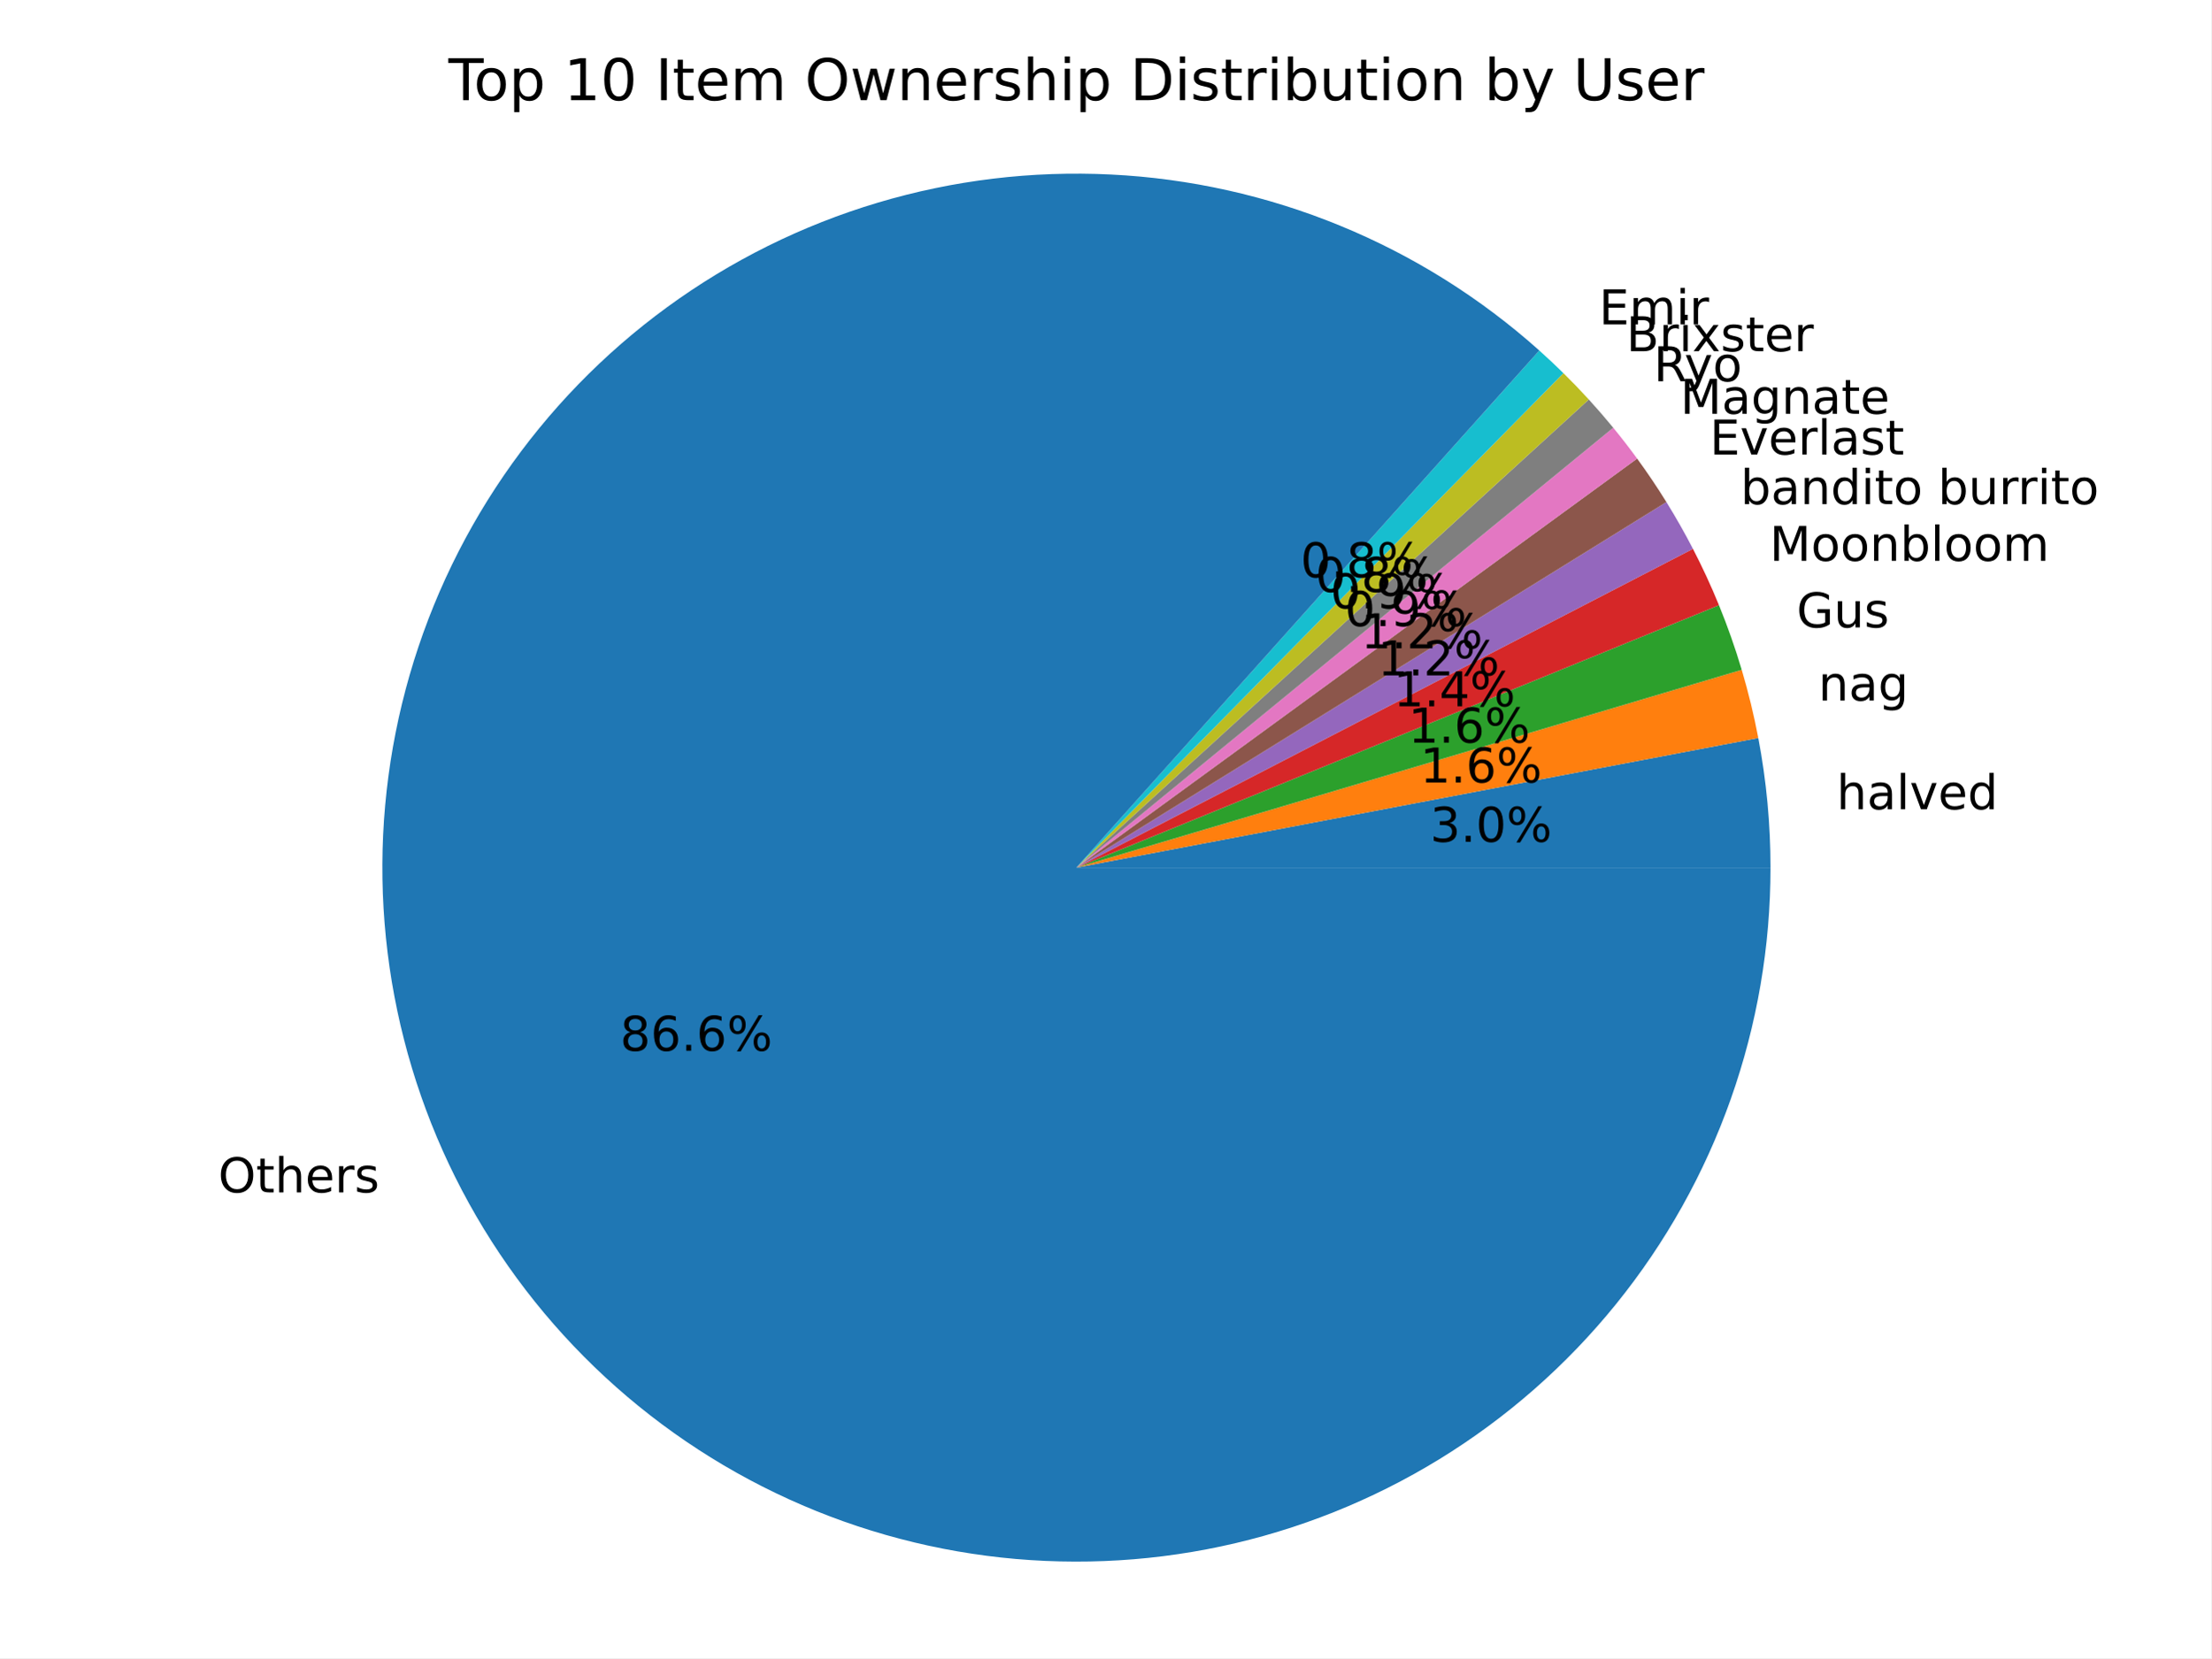
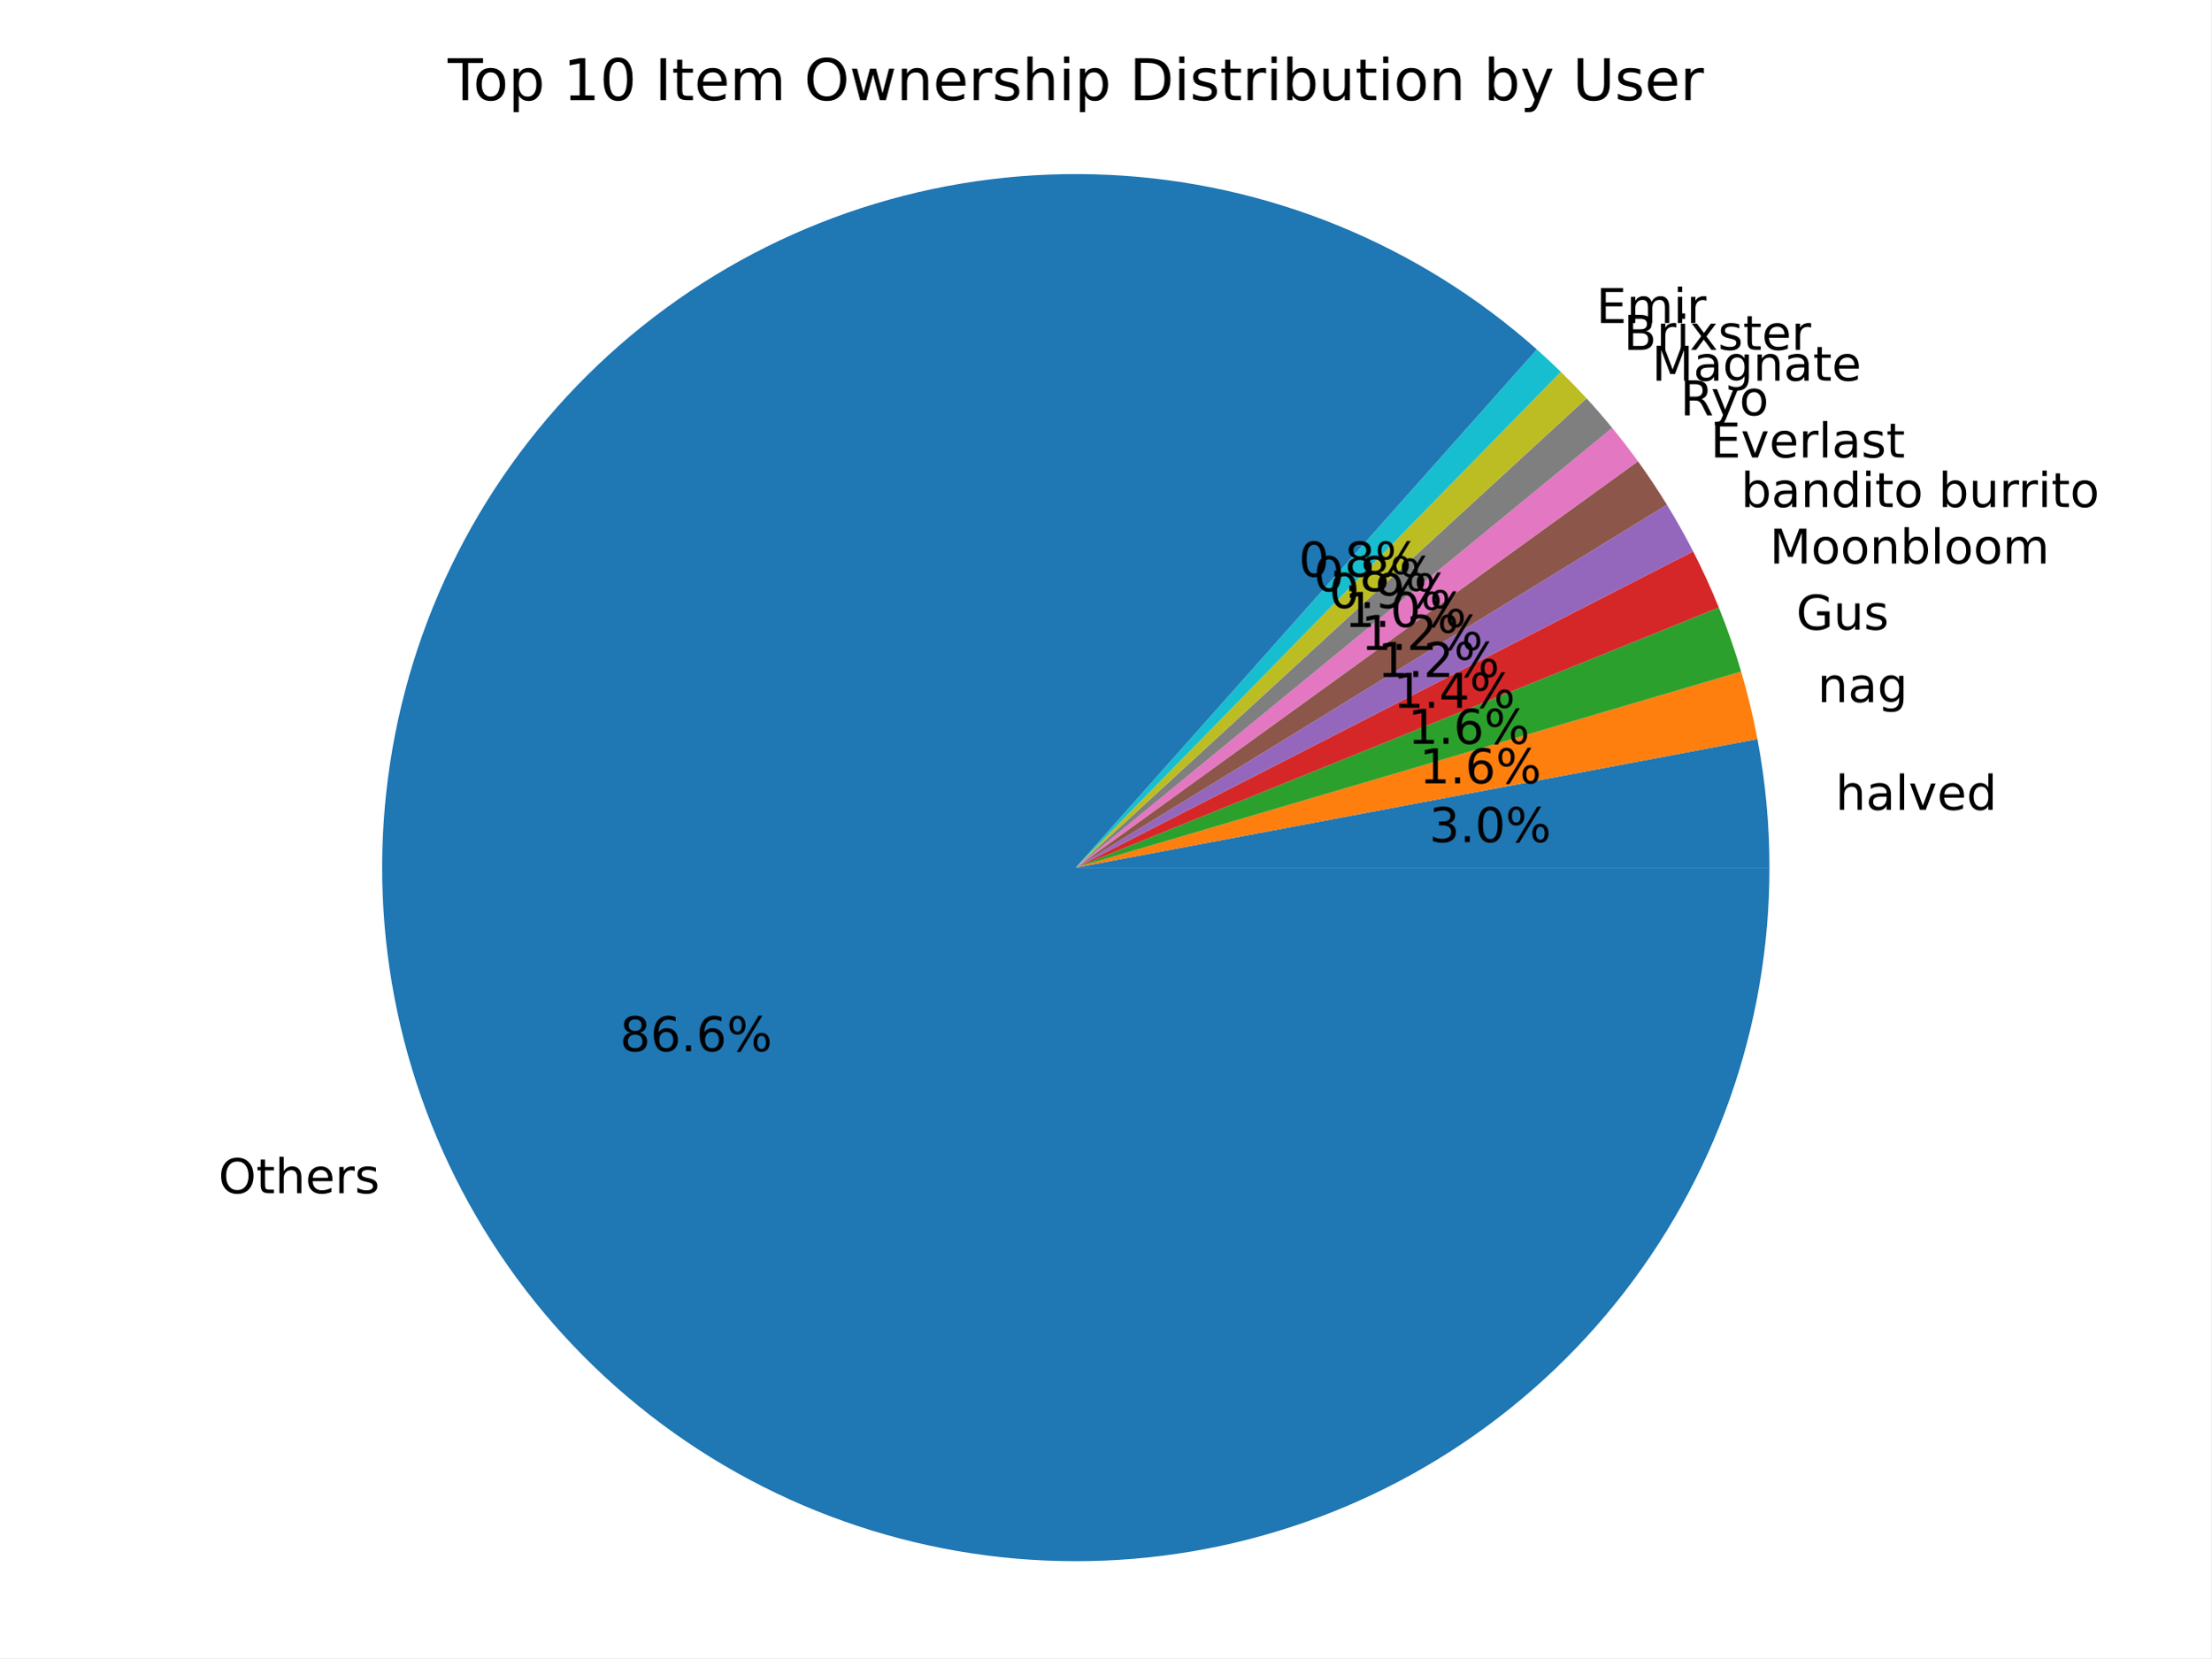
<svg xmlns="http://www.w3.org/2000/svg" xmlns:xlink="http://www.w3.org/1999/xlink" width="460.8pt" height="345.6pt" viewBox="0 0 460.8 345.6" version="1.1">
  <defs>
    <style type="text/css">*{stroke-linejoin: round; stroke-linecap: butt}</style>
  </defs>
  <g id="figure_1">
    <g id="patch_1">
      <path d="M 0 345.6  L 460.8 345.6  L 460.8 0  L 0 0  z " style="fill: #ffffff" />
    </g>
    <g id="axes_1">
      <g id="patch_2">
-         <path d="M 368.982 180.84  C 368.982 176.309 368.769 171.78 368.344 167.269  C 367.919 162.758 367.282 158.27 366.435 153.818  L 224.331 180.84  z " style="fill: #1f77b4" />
+         <path d="M 368.762 180.84  C 368.762 176.346 368.552 171.855 368.134 167.38  C 367.716 162.906 367.089 158.453 366.256 154.037  L 224.2 180.84  z " style="fill: #1f77b4" />
      </g>
      <g id="patch_3">
-         <path d="M 366.435 153.818  C 365.98 151.423 365.464 149.04 364.888 146.671  C 364.312 144.302 363.677 141.948 362.982 139.611  L 224.331 180.84  z " style="fill: #ff7f0e" />
+         <path d="M 366.256 154.037  C 365.808 151.667 365.302 149.308 364.736 146.963  C 364.171 144.617 363.547 142.287 362.865 139.973  L 224.2 180.84  z " style="fill: #ff7f0e" />
      </g>
      <g id="patch_4">
-         <path d="M 362.982 139.611  C 362.303 137.328 361.568 135.062 360.777 132.815  C 359.986 130.568 359.14 128.341 358.239 126.136  L 224.331 180.84  z " style="fill: #2ca02c" />
+         <path d="M 362.865 139.973  C 362.199 137.712 361.477 135.467 360.701 133.241  C 359.925 131.016 359.095 128.809 358.211 126.624  L 224.2 180.84  z " style="fill: #2ca02c" />
      </g>
      <g id="patch_5">
-         <path d="M 358.239 126.136  C 357.423 124.138 356.562 122.159 355.658 120.2  C 354.753 118.241 353.805 116.303 352.813 114.386  L 224.331 180.84  z " style="fill: #d62728" />
+         <path d="M 358.211 126.624  C 357.406 124.635 356.557 122.665 355.665 120.714  C 354.773 118.763 353.837 116.832 352.859 114.923  L 224.2 180.84  z " style="fill: #d62728" />
      </g>
      <g id="patch_6">
-         <path d="M 352.813 114.386  C 351.955 112.727 351.065 111.084 350.143 109.459  C 349.221 107.834 348.268 106.228 347.284 104.64  L 224.331 180.84  z " style="fill: #9467bd" />
+         <path d="M 352.859 114.923  C 352.011 113.267 351.131 111.629 350.219 110.007  C 349.308 108.386 348.366 106.782 347.392 105.197  L 224.2 180.84  z " style="fill: #9467bd" />
      </g>
      <g id="patch_7">
-         <path d="M 347.284 104.64  C 346.324 103.091 345.335 101.561 344.318 100.05  C 343.301 98.54 342.255 97.048 341.181 95.577  L 224.331 180.84  z " style="fill: #8c564b" />
+         <path d="M 347.392 105.197  C 346.443 103.652 345.465 102.124 344.458 100.615  C 343.452 99.106 342.417 97.616 341.354 96.146  L 224.2 180.84  z " style="fill: #8c564b" />
      </g>
      <g id="patch_8">
-         <path d="M 341.181 95.577  C 340.383 94.482 339.569 93.4 338.74 92.328  C 337.912 91.257 337.068 90.198 336.209 89.15  L 224.331 180.84  z " style="fill: #e377c2" />
+         <path d="M 341.354 96.146  C 340.497 94.96 339.621 93.786 338.728 92.627  C 337.834 91.467 336.923 90.321 335.995 89.189  L 224.2 180.84  z " style="fill: #e377c2" />
      </g>
      <g id="patch_9">
-         <path d="M 336.209 89.15  C 335.386 88.146 334.55 87.153 333.7 86.171  C 332.85 85.189 331.987 84.219 331.112 83.261  L 224.331 180.84  z " style="fill: #7f7f7f" />
+         <path d="M 335.995 89.189  C 335.131 88.135 334.252 87.093 333.359 86.064  C 332.466 85.035 331.558 84.019 330.636 83.016  L 224.2 180.84  z " style="fill: #7f7f7f" />
      </g>
      <g id="patch_10">
-         <path d="M 331.112 83.261  C 330.255 82.323 329.385 81.396 328.504 80.482  C 327.623 79.567 326.729 78.664 325.824 77.772  L 224.331 180.84  z " style="fill: #bcbd22" />
+         <path d="M 330.636 83.016  C 329.77 82.073 328.891 81.143 328 80.224  C 327.109 79.305 326.207 78.398 325.292 77.503  L 224.2 180.84  z " style="fill: #bcbd22" />
      </g>
      <g id="patch_11">
-         <path d="M 325.824 77.772  C 325.005 76.966 324.177 76.17 323.34 75.383  C 322.502 74.597 321.655 73.821 320.799 73.054  L 224.331 180.84  z " style="fill: #17becf" />
+         <path d="M 325.292 77.503  C 324.476 76.704 323.65 75.916 322.815 75.137  C 321.98 74.358 321.136 73.589 320.283 72.83  L 224.2 180.84  z " style="fill: #17becf" />
      </g>
      <g id="patch_12">
-         <path d="M 320.799 73.054  C 308.548 62.09 294.518 53.294 279.311 47.046  C 264.105 40.797 247.943 37.186 231.523 36.369  C 215.103 35.551 198.663 37.539 182.911 42.247  C 167.159 46.955 152.324 54.313 139.045 64.007  C 125.766 73.7 114.237 85.587 104.953 99.155  C 95.669 112.723 88.765 127.775 84.54 143.663  C 80.315 159.552 78.829 176.045 80.146 192.432  C 81.464 208.82 85.566 224.863 92.275 239.873  C 98.985 254.882 108.204 268.638 119.536 280.548  C 130.869 292.459 144.149 302.351 158.806 309.798  C 173.463 317.245 189.283 322.14 205.585 324.27  C 221.887 326.401 238.433 325.737 254.512 322.307  C 270.591 318.877 285.967 312.73 299.98 304.132  C 313.993 295.534 326.438 284.61 336.78 271.829  C 347.122 259.049 355.209 244.598 360.694 229.1  C 366.179 213.601 368.982 197.28 368.982 180.84  L 224.331 180.84  z " style="fill: #1f77b4" />
+         <path d="M 320.283 72.83  C 308.014 61.916 293.974 53.171 278.768 46.973  C 263.562 40.774 247.41 37.212 231.007 36.439  C 214.604 35.666 198.188 37.693 182.466 42.434  C 166.744 47.174 151.944 54.56 138.703 64.272  C 125.461 73.984 113.971 85.881 104.726 99.453  C 95.481 113.024 88.616 128.072 84.425 143.95  C 80.235 159.827 78.78 176.303 80.124 192.67  C 81.467 209.036 85.59 225.054 92.314 240.035  C 99.038 255.017 108.266 268.743 119.601 280.625  C 130.936 292.507 144.213 302.371 158.861 309.793  C 173.51 317.215 189.316 322.087 205.601 324.2  C 221.885 326.313 238.412 325.636 254.469 322.197  C 270.526 318.759 285.881 312.61 299.873 304.014  C 313.864 295.418 326.29 284.501 336.614 271.731  C 346.939 258.962 355.013 244.526 360.488 229.044  C 365.964 213.563 368.762 197.261 368.762 180.84  L 224.2 180.84  z " style="fill: #1f77b4" />
      </g>
      <g id="matplotlib.axis_1" />
      <g id="matplotlib.axis_2" />
      <g id="text_1">
-         <g transform="translate(382.745 168.6716) scale(0.1 -0.1)">
+         <g transform="translate(382.5274 168.7936) scale(0.1 -0.1)">
          <defs>
            <path id="DejaVuSans-68" d="M 3513 2113  L 3513 0  L 2938 0  L 2938 2094  Q 2938 2591 2744 2837  Q 2550 3084 2163 3084  Q 1697 3084 1428 2787  Q 1159 2491 1159 1978  L 1159 0  L 581 0  L 581 4863  L 1159 4863  L 1159 2956  Q 1366 3272 1645 3428  Q 1925 3584 2291 3584  Q 2894 3584 3203 3211  Q 3513 2838 3513 2113  z " transform="scale(0.015625)" />
            <path id="DejaVuSans-61" d="M 2194 1759  Q 1497 1759 1228 1600  Q 959 1441 959 1056  Q 959 750 1161 570  Q 1363 391 1709 391  Q 2188 391 2477 730  Q 2766 1069 2766 1631  L 2766 1759  L 2194 1759  z M 3341 1997  L 3341 0  L 2766 0  L 2766 531  Q 2569 213 2275 61  Q 1981 -91 1556 -91  Q 1019 -91 701 211  Q 384 513 384 1019  Q 384 1609 779 1909  Q 1175 2209 1959 2209  L 2766 2209  L 2766 2266  Q 2766 2663 2505 2880  Q 2244 3097 1772 3097  Q 1472 3097 1187 3025  Q 903 2953 641 2809  L 641 3341  Q 956 3463 1253 3523  Q 1550 3584 1831 3584  Q 2591 3584 2966 3190  Q 3341 2797 3341 1997  z " transform="scale(0.015625)" />
            <path id="DejaVuSans-6c" d="M 603 4863  L 1178 4863  L 1178 0  L 603 0  L 603 4863  z " transform="scale(0.015625)" />
            <path id="DejaVuSans-76" d="M 191 3500  L 800 3500  L 1894 563  L 2988 3500  L 3597 3500  L 2284 0  L 1503 0  L 191 3500  z " transform="scale(0.015625)" />
            <path id="DejaVuSans-65" d="M 3597 1894  L 3597 1613  L 953 1613  Q 991 1019 1311 708  Q 1631 397 2203 397  Q 2534 397 2845 478  Q 3156 559 3463 722  L 3463 178  Q 3153 47 2828 -22  Q 2503 -91 2169 -91  Q 1331 -91 842 396  Q 353 884 353 1716  Q 353 2575 817 3079  Q 1281 3584 2069 3584  Q 2775 3584 3186 3129  Q 3597 2675 3597 1894  z M 3022 2063  Q 3016 2534 2758 2815  Q 2500 3097 2075 3097  Q 1594 3097 1305 2825  Q 1016 2553 972 2059  L 3022 2063  z " transform="scale(0.015625)" />
            <path id="DejaVuSans-64" d="M 2906 2969  L 2906 4863  L 3481 4863  L 3481 0  L 2906 0  L 2906 525  Q 2725 213 2448 61  Q 2172 -91 1784 -91  Q 1150 -91 751 415  Q 353 922 353 1747  Q 353 2572 751 3078  Q 1150 3584 1784 3584  Q 2172 3584 2448 3432  Q 2725 3281 2906 2969  z M 947 1747  Q 947 1113 1208 752  Q 1469 391 1925 391  Q 2381 391 2643 752  Q 2906 1113 2906 1747  Q 2906 2381 2643 2742  Q 2381 3103 1925 3103  Q 1469 3103 1208 2742  Q 947 2381 947 1747  z " transform="scale(0.015625)" />
          </defs>
          <use xlink:href="#DejaVuSans-68" />
          <use xlink:href="#DejaVuSans-61" x="63.379" />
          <use xlink:href="#DejaVuSans-6c" x="124.658" />
          <use xlink:href="#DejaVuSans-76" x="152.441" />
          <use xlink:href="#DejaVuSans-65" x="211.621" />
          <use xlink:href="#DejaVuSans-64" x="273.145" />
        </g>
      </g>
      <g id="text_2">
-         <g transform="translate(298.0365 175.457) scale(0.1 -0.1)">
+         <g transform="translate(297.8583 175.5235) scale(0.1 -0.1)">
          <defs>
            <path id="DejaVuSans-33" d="M 2597 2516  Q 3050 2419 3304 2112  Q 3559 1806 3559 1356  Q 3559 666 3084 287  Q 2609 -91 1734 -91  Q 1441 -91 1130 -33  Q 819 25 488 141  L 488 750  Q 750 597 1062 519  Q 1375 441 1716 441  Q 2309 441 2620 675  Q 2931 909 2931 1356  Q 2931 1769 2642 2001  Q 2353 2234 1838 2234  L 1294 2234  L 1294 2753  L 1863 2753  Q 2328 2753 2575 2939  Q 2822 3125 2822 3475  Q 2822 3834 2567 4026  Q 2313 4219 1838 4219  Q 1578 4219 1281 4162  Q 984 4106 628 3988  L 628 4550  Q 988 4650 1302 4700  Q 1616 4750 1894 4750  Q 2613 4750 3031 4423  Q 3450 4097 3450 3541  Q 3450 3153 3228 2886  Q 3006 2619 2597 2516  z " transform="scale(0.015625)" />
            <path id="DejaVuSans-2e" d="M 684 794  L 1344 794  L 1344 0  L 684 0  L 684 794  z " transform="scale(0.015625)" />
            <path id="DejaVuSans-30" d="M 2034 4250  Q 1547 4250 1301 3770  Q 1056 3291 1056 2328  Q 1056 1369 1301 889  Q 1547 409 2034 409  Q 2525 409 2770 889  Q 3016 1369 3016 2328  Q 3016 3291 2770 3770  Q 2525 4250 2034 4250  z M 2034 4750  Q 2819 4750 3233 4129  Q 3647 3509 3647 2328  Q 3647 1150 3233 529  Q 2819 -91 2034 -91  Q 1250 -91 836 529  Q 422 1150 422 2328  Q 422 3509 836 4129  Q 1250 4750 2034 4750  z " transform="scale(0.015625)" />
            <path id="DejaVuSans-25" d="M 4653 2053  Q 4381 2053 4226 1822  Q 4072 1591 4072 1178  Q 4072 772 4226 539  Q 4381 306 4653 306  Q 4919 306 5073 539  Q 5228 772 5228 1178  Q 5228 1588 5073 1820  Q 4919 2053 4653 2053  z M 4653 2450  Q 5147 2450 5437 2106  Q 5728 1763 5728 1178  Q 5728 594 5436 251  Q 5144 -91 4653 -91  Q 4153 -91 3862 251  Q 3572 594 3572 1178  Q 3572 1766 3864 2108  Q 4156 2450 4653 2450  z M 1428 4353  Q 1159 4353 1004 4120  Q 850 3888 850 3481  Q 850 3069 1003 2837  Q 1156 2606 1428 2606  Q 1700 2606 1854 2837  Q 2009 3069 2009 3481  Q 2009 3884 1853 4118  Q 1697 4353 1428 4353  z M 4250 4750  L 4750 4750  L 1831 -91  L 1331 -91  L 4250 4750  z M 1428 4750  Q 1922 4750 2215 4408  Q 2509 4066 2509 3481  Q 2509 2891 2217 2550  Q 1925 2209 1428 2209  Q 931 2209 642 2551  Q 353 2894 353 3481  Q 353 4063 643 4406  Q 934 4750 1428 4750  z " transform="scale(0.015625)" />
          </defs>
          <use xlink:href="#DejaVuSans-33" />
          <use xlink:href="#DejaVuSans-2e" x="63.623" />
          <use xlink:href="#DejaVuSans-30" x="95.41" />
          <use xlink:href="#DejaVuSans-25" x="159.033" />
        </g>
      </g>
      <g id="text_3">
-         <g transform="translate(378.9439 146.0134) scale(0.1 -0.1)">
+         <g transform="translate(378.79 146.3342) scale(0.1 -0.1)">
          <defs>
            <path id="DejaVuSans-6e" d="M 3513 2113  L 3513 0  L 2938 0  L 2938 2094  Q 2938 2591 2744 2837  Q 2550 3084 2163 3084  Q 1697 3084 1428 2787  Q 1159 2491 1159 1978  L 1159 0  L 581 0  L 581 3500  L 1159 3500  L 1159 2956  Q 1366 3272 1645 3428  Q 1925 3584 2291 3584  Q 2894 3584 3203 3211  Q 3513 2838 3513 2113  z " transform="scale(0.015625)" />
            <path id="DejaVuSans-67" d="M 2906 1791  Q 2906 2416 2648 2759  Q 2391 3103 1925 3103  Q 1463 3103 1205 2759  Q 947 2416 947 1791  Q 947 1169 1205 825  Q 1463 481 1925 481  Q 2391 481 2648 825  Q 2906 1169 2906 1791  z M 3481 434  Q 3481 -459 3084 -895  Q 2688 -1331 1869 -1331  Q 1566 -1331 1297 -1286  Q 1028 -1241 775 -1147  L 775 -588  Q 1028 -725 1275 -790  Q 1522 -856 1778 -856  Q 2344 -856 2625 -561  Q 2906 -266 2906 331  L 2906 616  Q 2728 306 2450 153  Q 2172 0 1784 0  Q 1141 0 747 490  Q 353 981 353 1791  Q 353 2603 747 3093  Q 1141 3584 1784 3584  Q 2172 3584 2450 3431  Q 2728 3278 2906 2969  L 2906 3500  L 3481 3500  L 3481 434  z " transform="scale(0.015625)" />
          </defs>
          <use xlink:href="#DejaVuSans-6e" />
          <use xlink:href="#DejaVuSans-61" x="63.379" />
          <use xlink:href="#DejaVuSans-67" x="124.658" />
        </g>
      </g>
      <g id="text_4">
-         <g transform="translate(295.9632 163.098) scale(0.1 -0.1)">
+         <g transform="translate(295.8197 163.2729) scale(0.1 -0.1)">
          <defs>
            <path id="DejaVuSans-31" d="M 794 531  L 1825 531  L 1825 4091  L 703 3866  L 703 4441  L 1819 4666  L 2450 4666  L 2450 531  L 3481 531  L 3481 0  L 794 0  L 794 531  z " transform="scale(0.015625)" />
            <path id="DejaVuSans-36" d="M 2113 2584  Q 1688 2584 1439 2293  Q 1191 2003 1191 1497  Q 1191 994 1439 701  Q 1688 409 2113 409  Q 2538 409 2786 701  Q 3034 994 3034 1497  Q 3034 2003 2786 2293  Q 2538 2584 2113 2584  z M 3366 4563  L 3366 3988  Q 3128 4100 2886 4159  Q 2644 4219 2406 4219  Q 1781 4219 1451 3797  Q 1122 3375 1075 2522  Q 1259 2794 1537 2939  Q 1816 3084 2150 3084  Q 2853 3084 3261 2657  Q 3669 2231 3669 1497  Q 3669 778 3244 343  Q 2819 -91 2113 -91  Q 1303 -91 875 529  Q 447 1150 447 2328  Q 447 3434 972 4092  Q 1497 4750 2381 4750  Q 2619 4750 2861 4703  Q 3103 4656 3366 4563  z " transform="scale(0.015625)" />
          </defs>
          <use xlink:href="#DejaVuSans-31" />
          <use xlink:href="#DejaVuSans-2e" x="63.623" />
          <use xlink:href="#DejaVuSans-36" x="95.41" />
          <use xlink:href="#DejaVuSans-25" x="159.033" />
        </g>
      </g>
      <g id="text_5">
-         <g transform="translate(374.4212 130.7716) scale(0.1 -0.1)">
+         <g transform="translate(374.3512 131.241) scale(0.1 -0.1)">
          <defs>
            <path id="DejaVuSans-47" d="M 3809 666  L 3809 1919  L 2778 1919  L 2778 2438  L 4434 2438  L 4434 434  Q 4069 175 3628 42  Q 3188 -91 2688 -91  Q 1594 -91 976 548  Q 359 1188 359 2328  Q 359 3472 976 4111  Q 1594 4750 2688 4750  Q 3144 4750 3555 4637  Q 3966 4525 4313 4306  L 4313 3634  Q 3963 3931 3569 4081  Q 3175 4231 2741 4231  Q 1884 4231 1454 3753  Q 1025 3275 1025 2328  Q 1025 1384 1454 906  Q 1884 428 2741 428  Q 3075 428 3337 486  Q 3600 544 3809 666  z " transform="scale(0.015625)" />
            <path id="DejaVuSans-75" d="M 544 1381  L 544 3500  L 1119 3500  L 1119 1403  Q 1119 906 1312 657  Q 1506 409 1894 409  Q 2359 409 2629 706  Q 2900 1003 2900 1516  L 2900 3500  L 3475 3500  L 3475 0  L 2900 0  L 2900 538  Q 2691 219 2414 64  Q 2138 -91 1772 -91  Q 1169 -91 856 284  Q 544 659 544 1381  z M 1991 3584  L 1991 3584  z " transform="scale(0.015625)" />
            <path id="DejaVuSans-73" d="M 2834 3397  L 2834 2853  Q 2591 2978 2328 3040  Q 2066 3103 1784 3103  Q 1356 3103 1142 2972  Q 928 2841 928 2578  Q 928 2378 1081 2264  Q 1234 2150 1697 2047  L 1894 2003  Q 2506 1872 2764 1633  Q 3022 1394 3022 966  Q 3022 478 2636 193  Q 2250 -91 1575 -91  Q 1294 -91 989 -36  Q 684 19 347 128  L 347 722  Q 666 556 975 473  Q 1284 391 1588 391  Q 1994 391 2212 530  Q 2431 669 2431 922  Q 2431 1156 2273 1281  Q 2116 1406 1581 1522  L 1381 1569  Q 847 1681 609 1914  Q 372 2147 372 2553  Q 372 3047 722 3315  Q 1072 3584 1716 3584  Q 2034 3584 2315 3537  Q 2597 3491 2834 3397  z " transform="scale(0.015625)" />
          </defs>
          <use xlink:href="#DejaVuSans-47" />
          <use xlink:href="#DejaVuSans-75" x="77.49" />
          <use xlink:href="#DejaVuSans-73" x="140.869" />
        </g>
      </g>
      <g id="text_6">
-         <g transform="translate(293.4962 154.7843) scale(0.1 -0.1)">
+         <g transform="translate(293.3985 155.0403) scale(0.1 -0.1)">
          <use xlink:href="#DejaVuSans-31" />
          <use xlink:href="#DejaVuSans-2e" x="63.623" />
          <use xlink:href="#DejaVuSans-36" x="95.41" />
          <use xlink:href="#DejaVuSans-25" x="159.033" />
        </g>
      </g>
      <g id="text_7">
-         <g transform="translate(368.7902 116.8957) scale(0.1 -0.1)">
+         <g transform="translate(368.8113 117.4606) scale(0.1 -0.1)">
          <defs>
            <path id="DejaVuSans-4d" d="M 628 4666  L 1569 4666  L 2759 1491  L 3956 4666  L 4897 4666  L 4897 0  L 4281 0  L 4281 4097  L 3078 897  L 2444 897  L 1241 4097  L 1241 0  L 628 0  L 628 4666  z " transform="scale(0.015625)" />
            <path id="DejaVuSans-6f" d="M 1959 3097  Q 1497 3097 1228 2736  Q 959 2375 959 1747  Q 959 1119 1226 758  Q 1494 397 1959 397  Q 2419 397 2687 759  Q 2956 1122 2956 1747  Q 2956 2369 2687 2733  Q 2419 3097 1959 3097  z M 1959 3584  Q 2709 3584 3137 3096  Q 3566 2609 3566 1747  Q 3566 888 3137 398  Q 2709 -91 1959 -91  Q 1206 -91 779 398  Q 353 888 353 1747  Q 353 2609 779 3096  Q 1206 3584 1959 3584  z " transform="scale(0.015625)" />
            <path id="DejaVuSans-62" d="M 3116 1747  Q 3116 2381 2855 2742  Q 2594 3103 2138 3103  Q 1681 3103 1420 2742  Q 1159 2381 1159 1747  Q 1159 1113 1420 752  Q 1681 391 2138 391  Q 2594 391 2855 752  Q 3116 1113 3116 1747  z M 1159 2969  Q 1341 3281 1617 3432  Q 1894 3584 2278 3584  Q 2916 3584 3314 3078  Q 3713 2572 3713 1747  Q 3713 922 3314 415  Q 2916 -91 2278 -91  Q 1894 -91 1617 61  Q 1341 213 1159 525  L 1159 0  L 581 0  L 581 4863  L 1159 4863  L 1159 2969  z " transform="scale(0.015625)" />
            <path id="DejaVuSans-6d" d="M 3328 2828  Q 3544 3216 3844 3400  Q 4144 3584 4550 3584  Q 5097 3584 5394 3201  Q 5691 2819 5691 2113  L 5691 0  L 5113 0  L 5113 2094  Q 5113 2597 4934 2840  Q 4756 3084 4391 3084  Q 3944 3084 3684 2787  Q 3425 2491 3425 1978  L 3425 0  L 2847 0  L 2847 2094  Q 2847 2600 2669 2842  Q 2491 3084 2119 3084  Q 1678 3084 1418 2786  Q 1159 2488 1159 1978  L 1159 0  L 581 0  L 581 3500  L 1159 3500  L 1159 2956  Q 1356 3278 1631 3431  Q 1906 3584 2284 3584  Q 2666 3584 2933 3390  Q 3200 3197 3328 2828  z " transform="scale(0.015625)" />
          </defs>
          <use xlink:href="#DejaVuSans-4d" />
          <use xlink:href="#DejaVuSans-6f" x="86.279" />
          <use xlink:href="#DejaVuSans-6f" x="147.461" />
          <use xlink:href="#DejaVuSans-6e" x="208.643" />
          <use xlink:href="#DejaVuSans-62" x="272.021" />
          <use xlink:href="#DejaVuSans-6c" x="335.498" />
          <use xlink:href="#DejaVuSans-6f" x="363.281" />
          <use xlink:href="#DejaVuSans-6f" x="424.463" />
          <use xlink:href="#DejaVuSans-6d" x="485.645" />
        </g>
      </g>
      <g id="text_8">
-         <g transform="translate(290.4248 147.2155) scale(0.1 -0.1)">
+         <g transform="translate(290.3768 147.5237) scale(0.1 -0.1)">
          <defs>
            <path id="DejaVuSans-34" d="M 2419 4116  L 825 1625  L 2419 1625  L 2419 4116  z M 2253 4666  L 3047 4666  L 3047 1625  L 3713 1625  L 3713 1100  L 3047 1100  L 3047 0  L 2419 0  L 2419 1100  L 313 1100  L 313 1709  L 2253 4666  z " transform="scale(0.015625)" />
          </defs>
          <use xlink:href="#DejaVuSans-31" />
          <use xlink:href="#DejaVuSans-2e" x="63.623" />
          <use xlink:href="#DejaVuSans-34" x="95.41" />
          <use xlink:href="#DejaVuSans-25" x="159.033" />
        </g>
      </g>
      <g id="text_9">
-         <g transform="translate(362.724 105.0806) scale(0.1 -0.1)">
+         <g transform="translate(362.8212 105.6833) scale(0.1 -0.1)">
          <defs>
            <path id="DejaVuSans-69" d="M 603 3500  L 1178 3500  L 1178 0  L 603 0  L 603 3500  z M 603 4863  L 1178 4863  L 1178 4134  L 603 4134  L 603 4863  z " transform="scale(0.015625)" />
            <path id="DejaVuSans-74" d="M 1172 4494  L 1172 3500  L 2356 3500  L 2356 3053  L 1172 3053  L 1172 1153  Q 1172 725 1289 603  Q 1406 481 1766 481  L 2356 481  L 2356 0  L 1766 0  Q 1100 0 847 248  Q 594 497 594 1153  L 594 3053  L 172 3053  L 172 3500  L 594 3500  L 594 4494  L 1172 4494  z " transform="scale(0.015625)" />
            <path id="DejaVuSans-20" transform="scale(0.015625)" />
            <path id="DejaVuSans-72" d="M 2631 2963  Q 2534 3019 2420 3045  Q 2306 3072 2169 3072  Q 1681 3072 1420 2755  Q 1159 2438 1159 1844  L 1159 0  L 581 0  L 581 3500  L 1159 3500  L 1159 2956  Q 1341 3275 1631 3429  Q 1922 3584 2338 3584  Q 2397 3584 2469 3576  Q 2541 3569 2628 3553  L 2631 2963  z " transform="scale(0.015625)" />
          </defs>
          <use xlink:href="#DejaVuSans-62" />
          <use xlink:href="#DejaVuSans-61" x="63.477" />
          <use xlink:href="#DejaVuSans-6e" x="124.756" />
          <use xlink:href="#DejaVuSans-64" x="188.135" />
          <use xlink:href="#DejaVuSans-69" x="251.611" />
          <use xlink:href="#DejaVuSans-74" x="279.395" />
          <use xlink:href="#DejaVuSans-6f" x="318.604" />
          <use xlink:href="#DejaVuSans-20" x="379.785" />
          <use xlink:href="#DejaVuSans-62" x="411.572" />
          <use xlink:href="#DejaVuSans-75" x="475.049" />
          <use xlink:href="#DejaVuSans-72" x="538.428" />
          <use xlink:href="#DejaVuSans-72" x="577.791" />
          <use xlink:href="#DejaVuSans-69" x="618.904" />
          <use xlink:href="#DejaVuSans-74" x="646.688" />
          <use xlink:href="#DejaVuSans-6f" x="685.896" />
        </g>
      </g>
      <g id="text_10">
-         <g transform="translate(287.116 140.7709) scale(0.1 -0.1)">
+         <g transform="translate(287.1094 141.0997) scale(0.1 -0.1)">
          <defs>
            <path id="DejaVuSans-32" d="M 1228 531  L 3431 531  L 3431 0  L 469 0  L 469 531  Q 828 903 1448 1529  Q 2069 2156 2228 2338  Q 2531 2678 2651 2914  Q 2772 3150 2772 3378  Q 2772 3750 2511 3984  Q 2250 4219 1831 4219  Q 1534 4219 1204 4116  Q 875 4013 500 3803  L 500 4441  Q 881 4594 1212 4672  Q 1544 4750 1819 4750  Q 2544 4750 2975 4387  Q 3406 4025 3406 3419  Q 3406 3131 3298 2873  Q 3191 2616 2906 2266  Q 2828 2175 2409 1742  Q 1991 1309 1228 531  z " transform="scale(0.015625)" />
          </defs>
          <use xlink:href="#DejaVuSans-31" />
          <use xlink:href="#DejaVuSans-2e" x="63.623" />
          <use xlink:href="#DejaVuSans-32" x="95.41" />
          <use xlink:href="#DejaVuSans-25" x="159.033" />
        </g>
      </g>
      <g id="text_11">
-         <g transform="translate(356.3166 94.73083) scale(0.1 -0.1)">
+         <g transform="translate(356.4842 95.35177) scale(0.1 -0.1)">
          <defs>
            <path id="DejaVuSans-45" d="M 628 4666  L 3578 4666  L 3578 4134  L 1259 4134  L 1259 2753  L 3481 2753  L 3481 2222  L 1259 2222  L 1259 531  L 3634 531  L 3634 0  L 628 0  L 628 4666  z " transform="scale(0.015625)" />
          </defs>
          <use xlink:href="#DejaVuSans-45" />
          <use xlink:href="#DejaVuSans-76" x="63.184" />
          <use xlink:href="#DejaVuSans-65" x="122.363" />
          <use xlink:href="#DejaVuSans-72" x="183.887" />
          <use xlink:href="#DejaVuSans-6c" x="225" />
          <use xlink:href="#DejaVuSans-61" x="252.783" />
          <use xlink:href="#DejaVuSans-73" x="314.062" />
          <use xlink:href="#DejaVuSans-74" x="366.162" />
        </g>
      </g>
      <g id="text_12">
-         <g transform="translate(283.621 135.1256) scale(0.1 -0.1)">
+         <g transform="translate(283.6529 135.4643) scale(0.1 -0.1)">
          <use xlink:href="#DejaVuSans-31" />
          <use xlink:href="#DejaVuSans-2e" x="63.623" />
          <use xlink:href="#DejaVuSans-32" x="95.41" />
          <use xlink:href="#DejaVuSans-25" x="159.033" />
        </g>
      </g>
      <g id="text_13">
-         <g transform="translate(350.1813 86.23654) scale(0.1 -0.1)">
+         <g transform="translate(350.1802 86.56467) scale(0.1 -0.1)">
+           <defs>
+             <path id="DejaVuSans-52" d="M 2841 2188  Q 3044 2119 3236 1894  Q 3428 1669 3622 1275  L 4263 0  L 3584 0  L 2988 1197  Q 2756 1666 2539 1819  Q 2322 1972 1947 1972  L 1259 1972  L 1259 0  L 628 0  L 628 4666  L 2053 4666  Q 2853 4666 3247 4331  Q 3641 3997 3641 3322  Q 3641 2881 3436 2590  Q 3231 2300 2841 2188  z M 1259 4147  L 1259 2491  L 2053 2491  Q 2509 2491 2742 2702  Q 2975 2913 2975 3322  Q 2975 3731 2742 3939  Q 2509 4147 2053 4147  L 1259 4147  z " transform="scale(0.015625)" />
+             <path id="DejaVuSans-79" d="M 2059 -325  Q 1816 -950 1584 -1140  Q 1353 -1331 966 -1331  L 506 -1331  L 506 -850  L 844 -850  Q 1081 -850 1212 -737  Q 1344 -625 1503 -206  L 1606 56  L 191 3500  L 800 3500  L 1894 763  L 2988 3500  L 3597 3500  L 2059 -325  z " transform="scale(0.015625)" />
+           </defs>
+           <use xlink:href="#DejaVuSans-52" />
+           <use xlink:href="#DejaVuSans-79" x="63.982" />
+           <use xlink:href="#DejaVuSans-6f" x="123.162" />
+         </g>
+       </g>
+       <g id="text_14">
+         <g transform="translate(280.2143 130.6714) scale(0.1 -0.1)">
+           <use xlink:href="#DejaVuSans-31" />
+           <use xlink:href="#DejaVuSans-2e" x="63.623" />
+           <use xlink:href="#DejaVuSans-30" x="95.41" />
+           <use xlink:href="#DejaVuSans-25" x="159.033" />
+         </g>
+       </g>
+       <g id="text_15">
+         <g transform="translate(344.2749 79.34597) scale(0.1 -0.1)">
          <use xlink:href="#DejaVuSans-4d" />
          <use xlink:href="#DejaVuSans-61" x="86.279" />
          <use xlink:href="#DejaVuSans-67" x="147.559" />
          <use xlink:href="#DejaVuSans-6e" x="211.035" />
          <use xlink:href="#DejaVuSans-61" x="274.414" />
          <use xlink:href="#DejaVuSans-74" x="335.693" />
          <use xlink:href="#DejaVuSans-65" x="374.902" />
        </g>
      </g>
-       <g id="text_14">
-         <g transform="translate(280.2745 130.4924) scale(0.1 -0.1)">
+       <g id="text_16">
+         <g transform="translate(276.9932 126.7339) scale(0.1 -0.1)">
          <defs>
            <path id="DejaVuSans-39" d="M 703 97  L 703 672  Q 941 559 1184 500  Q 1428 441 1663 441  Q 2288 441 2617 861  Q 2947 1281 2994 2138  Q 2813 1869 2534 1725  Q 2256 1581 1919 1581  Q 1219 1581 811 2004  Q 403 2428 403 3163  Q 403 3881 828 4315  Q 1253 4750 1959 4750  Q 2769 4750 3195 4129  Q 3622 3509 3622 2328  Q 3622 1225 3098 567  Q 2575 -91 1691 -91  Q 1453 -91 1209 -44  Q 966 3 703 97  z M 1959 2075  Q 2384 2075 2632 2365  Q 2881 2656 2881 3163  Q 2881 3666 2632 3958  Q 2384 4250 1959 4250  Q 1534 4250 1286 3958  Q 1038 3666 1038 3163  Q 1038 2656 1286 2365  Q 1534 2075 1959 2075  z " transform="scale(0.015625)" />
          </defs>
          <use xlink:href="#DejaVuSans-30" />
          <use xlink:href="#DejaVuSans-2e" x="63.623" />
          <use xlink:href="#DejaVuSans-39" x="95.41" />
          <use xlink:href="#DejaVuSans-25" x="159.033" />
        </g>
      </g>
-       <g id="text_15">
-         <g transform="translate(344.6369 79.46346) scale(0.1 -0.1)">
-           <defs>
-             <path id="DejaVuSans-52" d="M 2841 2188  Q 3044 2119 3236 1894  Q 3428 1669 3622 1275  L 4263 0  L 3584 0  L 2988 1197  Q 2756 1666 2539 1819  Q 2322 1972 1947 1972  L 1259 1972  L 1259 0  L 628 0  L 628 4666  L 2053 4666  Q 2853 4666 3247 4331  Q 3641 3997 3641 3322  Q 3641 2881 3436 2590  Q 3231 2300 2841 2188  z M 1259 4147  L 1259 2491  L 2053 2491  Q 2509 2491 2742 2702  Q 2975 2913 2975 3322  Q 2975 3731 2742 3939  Q 2509 4147 2053 4147  L 1259 4147  z " transform="scale(0.015625)" />
-             <path id="DejaVuSans-79" d="M 2059 -325  Q 1816 -950 1584 -1140  Q 1353 -1331 966 -1331  L 506 -1331  L 506 -850  L 844 -850  Q 1081 -850 1212 -737  Q 1344 -625 1503 -206  L 1606 56  L 191 3500  L 800 3500  L 1894 763  L 2988 3500  L 3597 3500  L 2059 -325  z " transform="scale(0.015625)" />
-           </defs>
-           <use xlink:href="#DejaVuSans-52" />
-           <use xlink:href="#DejaVuSans-79" x="63.982" />
-           <use xlink:href="#DejaVuSans-6f" x="123.162" />
-         </g>
-       </g>
-       <g id="text_16">
-         <g transform="translate(277.2503 126.798) scale(0.1 -0.1)">
-           <use xlink:href="#DejaVuSans-30" />
-           <use xlink:href="#DejaVuSans-2e" x="63.623" />
-           <use xlink:href="#DejaVuSans-39" x="95.41" />
-           <use xlink:href="#DejaVuSans-25" x="159.033" />
-         </g>
-       </g>
      <g id="text_17">
-         <g transform="translate(338.9212 73.20512) scale(0.1 -0.1)">
+         <g transform="translate(338.3802 72.9214) scale(0.1 -0.1)">
          <defs>
            <path id="DejaVuSans-42" d="M 1259 2228  L 1259 519  L 2272 519  Q 2781 519 3026 730  Q 3272 941 3272 1375  Q 3272 1813 3026 2020  Q 2781 2228 2272 2228  L 1259 2228  z M 1259 4147  L 1259 2741  L 2194 2741  Q 2656 2741 2882 2914  Q 3109 3088 3109 3444  Q 3109 3797 2882 3972  Q 2656 4147 2194 4147  L 1259 4147  z M 628 4666  L 2241 4666  Q 2963 4666 3353 4366  Q 3744 4066 3744 3513  Q 3744 3084 3544 2831  Q 3344 2578 2956 2516  Q 3422 2416 3680 2098  Q 3938 1781 3938 1306  Q 3938 681 3513 340  Q 3088 0 2303 0  L 628 0  L 628 4666  z " transform="scale(0.015625)" />
            <path id="DejaVuSans-78" d="M 3513 3500  L 2247 1797  L 3578 0  L 2900 0  L 1881 1375  L 863 0  L 184 0  L 1544 1831  L 300 3500  L 978 3500  L 1906 2253  L 2834 3500  L 3513 3500  z " transform="scale(0.015625)" />
          </defs>
          <use xlink:href="#DejaVuSans-42" />
          <use xlink:href="#DejaVuSans-72" x="68.604" />
          <use xlink:href="#DejaVuSans-69" x="109.717" />
          <use xlink:href="#DejaVuSans-78" x="137.5" />
          <use xlink:href="#DejaVuSans-73" x="196.68" />
          <use xlink:href="#DejaVuSans-74" x="248.779" />
          <use xlink:href="#DejaVuSans-65" x="287.988" />
          <use xlink:href="#DejaVuSans-72" x="349.512" />
        </g>
      </g>
      <g id="text_18">
-         <g transform="translate(274.1326 123.3843) scale(0.1 -0.1)">
+         <g transform="translate(273.778 123.2296) scale(0.1 -0.1)">
          <defs>
            <path id="DejaVuSans-38" d="M 2034 2216  Q 1584 2216 1326 1975  Q 1069 1734 1069 1313  Q 1069 891 1326 650  Q 1584 409 2034 409  Q 2484 409 2743 651  Q 3003 894 3003 1313  Q 3003 1734 2745 1975  Q 2488 2216 2034 2216  z M 1403 2484  Q 997 2584 770 2862  Q 544 3141 544 3541  Q 544 4100 942 4425  Q 1341 4750 2034 4750  Q 2731 4750 3128 4425  Q 3525 4100 3525 3541  Q 3525 3141 3298 2862  Q 3072 2584 2669 2484  Q 3125 2378 3379 2068  Q 3634 1759 3634 1313  Q 3634 634 3220 271  Q 2806 -91 2034 -91  Q 1263 -91 848 271  Q 434 634 434 1313  Q 434 1759 690 2068  Q 947 2378 1403 2484  z M 1172 3481  Q 1172 3119 1398 2916  Q 1625 2713 2034 2713  Q 2441 2713 2670 2916  Q 2900 3119 2900 3481  Q 2900 3844 2670 4047  Q 2441 4250 2034 4250  Q 1625 4250 1398 4047  Q 1172 3844 1172 3481  z " transform="scale(0.015625)" />
          </defs>
          <use xlink:href="#DejaVuSans-30" />
          <use xlink:href="#DejaVuSans-2e" x="63.623" />
          <use xlink:href="#DejaVuSans-38" x="95.41" />
          <use xlink:href="#DejaVuSans-25" x="159.033" />
        </g>
      </g>
      <g id="text_19">
-         <g transform="translate(333.2404 67.59703) scale(0.1 -0.1)">
+         <g transform="translate(332.6767 67.32579) scale(0.1 -0.1)">
          <use xlink:href="#DejaVuSans-45" />
          <use xlink:href="#DejaVuSans-6d" x="63.184" />
          <use xlink:href="#DejaVuSans-69" x="160.596" />
          <use xlink:href="#DejaVuSans-72" x="188.379" />
        </g>
      </g>
      <g id="text_20">
-         <g transform="translate(271.034 120.3254) scale(0.1 -0.1)">
+         <g transform="translate(270.6669 120.1774) scale(0.1 -0.1)">
          <use xlink:href="#DejaVuSans-30" />
          <use xlink:href="#DejaVuSans-2e" x="63.623" />
          <use xlink:href="#DejaVuSans-38" x="95.41" />
          <use xlink:href="#DejaVuSans-25" x="159.033" />
        </g>
      </g>
      <g id="text_21">
-         <g transform="translate(45.4663 248.5351) scale(0.1 -0.1)">
+         <g transform="translate(45.52245 248.7142) scale(0.1 -0.1)">
          <defs>
            <path id="DejaVuSans-4f" d="M 2522 4238  Q 1834 4238 1429 3725  Q 1025 3213 1025 2328  Q 1025 1447 1429 934  Q 1834 422 2522 422  Q 3209 422 3611 934  Q 4013 1447 4013 2328  Q 4013 3213 3611 3725  Q 3209 4238 2522 4238  z M 2522 4750  Q 3503 4750 4090 4092  Q 4678 3434 4678 2328  Q 4678 1225 4090 567  Q 3503 -91 2522 -91  Q 1538 -91 948 565  Q 359 1222 359 2328  Q 359 3434 948 4092  Q 1538 4750 2522 4750  z " transform="scale(0.015625)" />
          </defs>
          <use xlink:href="#DejaVuSans-4f" />
          <use xlink:href="#DejaVuSans-74" x="78.711" />
          <use xlink:href="#DejaVuSans-68" x="117.92" />
          <use xlink:href="#DejaVuSans-65" x="181.299" />
          <use xlink:href="#DejaVuSans-72" x="242.822" />
          <use xlink:href="#DejaVuSans-73" x="283.936" />
        </g>
      </g>
      <g id="text_22">
-         <g transform="translate(129.214 219.0189) scale(0.1 -0.1)">
+         <g transform="translate(129.1851 219.1165) scale(0.1 -0.1)">
          <use xlink:href="#DejaVuSans-38" />
          <use xlink:href="#DejaVuSans-36" x="63.623" />
          <use xlink:href="#DejaVuSans-2e" x="127.246" />
          <use xlink:href="#DejaVuSans-36" x="159.033" />
          <use xlink:href="#DejaVuSans-25" x="222.656" />
        </g>
      </g>
      <g id="text_23">
-         <g transform="translate(93.43864 20.88) scale(0.12 -0.12)">
+         <g transform="translate(93.30762 20.88) scale(0.12 -0.12)">
          <defs>
            <path id="DejaVuSans-54" d="M -19 4666  L 3928 4666  L 3928 4134  L 2272 4134  L 2272 0  L 1638 0  L 1638 4134  L -19 4134  L -19 4666  z " transform="scale(0.015625)" />
            <path id="DejaVuSans-70" d="M 1159 525  L 1159 -1331  L 581 -1331  L 581 3500  L 1159 3500  L 1159 2969  Q 1341 3281 1617 3432  Q 1894 3584 2278 3584  Q 2916 3584 3314 3078  Q 3713 2572 3713 1747  Q 3713 922 3314 415  Q 2916 -91 2278 -91  Q 1894 -91 1617 61  Q 1341 213 1159 525  z M 3116 1747  Q 3116 2381 2855 2742  Q 2594 3103 2138 3103  Q 1681 3103 1420 2742  Q 1159 2381 1159 1747  Q 1159 1113 1420 752  Q 1681 391 2138 391  Q 2594 391 2855 752  Q 3116 1113 3116 1747  z " transform="scale(0.015625)" />
            <path id="DejaVuSans-49" d="M 628 4666  L 1259 4666  L 1259 0  L 628 0  L 628 4666  z " transform="scale(0.015625)" />
            <path id="DejaVuSans-77" d="M 269 3500  L 844 3500  L 1563 769  L 2278 3500  L 2956 3500  L 3675 769  L 4391 3500  L 4966 3500  L 4050 0  L 3372 0  L 2619 2869  L 1863 0  L 1184 0  L 269 3500  z " transform="scale(0.015625)" />
            <path id="DejaVuSans-44" d="M 1259 4147  L 1259 519  L 2022 519  Q 2988 519 3436 956  Q 3884 1394 3884 2338  Q 3884 3275 3436 3711  Q 2988 4147 2022 4147  L 1259 4147  z M 628 4666  L 1925 4666  Q 3281 4666 3915 4102  Q 4550 3538 4550 2338  Q 4550 1131 3912 565  Q 3275 0 1925 0  L 628 0  L 628 4666  z " transform="scale(0.015625)" />
            <path id="DejaVuSans-55" d="M 556 4666  L 1191 4666  L 1191 1831  Q 1191 1081 1462 751  Q 1734 422 2344 422  Q 2950 422 3222 751  Q 3494 1081 3494 1831  L 3494 4666  L 4128 4666  L 4128 1753  Q 4128 841 3676 375  Q 3225 -91 2344 -91  Q 1459 -91 1007 375  Q 556 841 556 1753  L 556 4666  z " transform="scale(0.015625)" />
          </defs>
          <use xlink:href="#DejaVuSans-54" />
          <use xlink:href="#DejaVuSans-6f" x="44.084" />
          <use xlink:href="#DejaVuSans-70" x="105.266" />
          <use xlink:href="#DejaVuSans-20" x="168.742" />
          <use xlink:href="#DejaVuSans-31" x="200.529" />
          <use xlink:href="#DejaVuSans-30" x="264.152" />
          <use xlink:href="#DejaVuSans-20" x="327.775" />
          <use xlink:href="#DejaVuSans-49" x="359.562" />
          <use xlink:href="#DejaVuSans-74" x="389.055" />
          <use xlink:href="#DejaVuSans-65" x="428.264" />
          <use xlink:href="#DejaVuSans-6d" x="489.787" />
          <use xlink:href="#DejaVuSans-20" x="587.199" />
          <use xlink:href="#DejaVuSans-4f" x="618.986" />
          <use xlink:href="#DejaVuSans-77" x="697.697" />
          <use xlink:href="#DejaVuSans-6e" x="779.484" />
          <use xlink:href="#DejaVuSans-65" x="842.863" />
          <use xlink:href="#DejaVuSans-72" x="904.387" />
          <use xlink:href="#DejaVuSans-73" x="945.5" />
          <use xlink:href="#DejaVuSans-68" x="997.6" />
          <use xlink:href="#DejaVuSans-69" x="1060.979" />
          <use xlink:href="#DejaVuSans-70" x="1088.762" />
          <use xlink:href="#DejaVuSans-20" x="1152.238" />
          <use xlink:href="#DejaVuSans-44" x="1184.025" />
          <use xlink:href="#DejaVuSans-69" x="1261.027" />
          <use xlink:href="#DejaVuSans-73" x="1288.811" />
          <use xlink:href="#DejaVuSans-74" x="1340.91" />
          <use xlink:href="#DejaVuSans-72" x="1380.119" />
          <use xlink:href="#DejaVuSans-69" x="1421.232" />
          <use xlink:href="#DejaVuSans-62" x="1449.016" />
          <use xlink:href="#DejaVuSans-75" x="1512.492" />
          <use xlink:href="#DejaVuSans-74" x="1575.871" />
          <use xlink:href="#DejaVuSans-69" x="1615.08" />
          <use xlink:href="#DejaVuSans-6f" x="1642.863" />
          <use xlink:href="#DejaVuSans-6e" x="1704.045" />
          <use xlink:href="#DejaVuSans-20" x="1767.424" />
          <use xlink:href="#DejaVuSans-62" x="1799.211" />
          <use xlink:href="#DejaVuSans-79" x="1862.688" />
          <use xlink:href="#DejaVuSans-20" x="1921.867" />
          <use xlink:href="#DejaVuSans-55" x="1953.654" />
          <use xlink:href="#DejaVuSans-73" x="2026.848" />
          <use xlink:href="#DejaVuSans-65" x="2078.947" />
          <use xlink:href="#DejaVuSans-72" x="2140.471" />
        </g>
      </g>
    </g>
  </g>
</svg>
